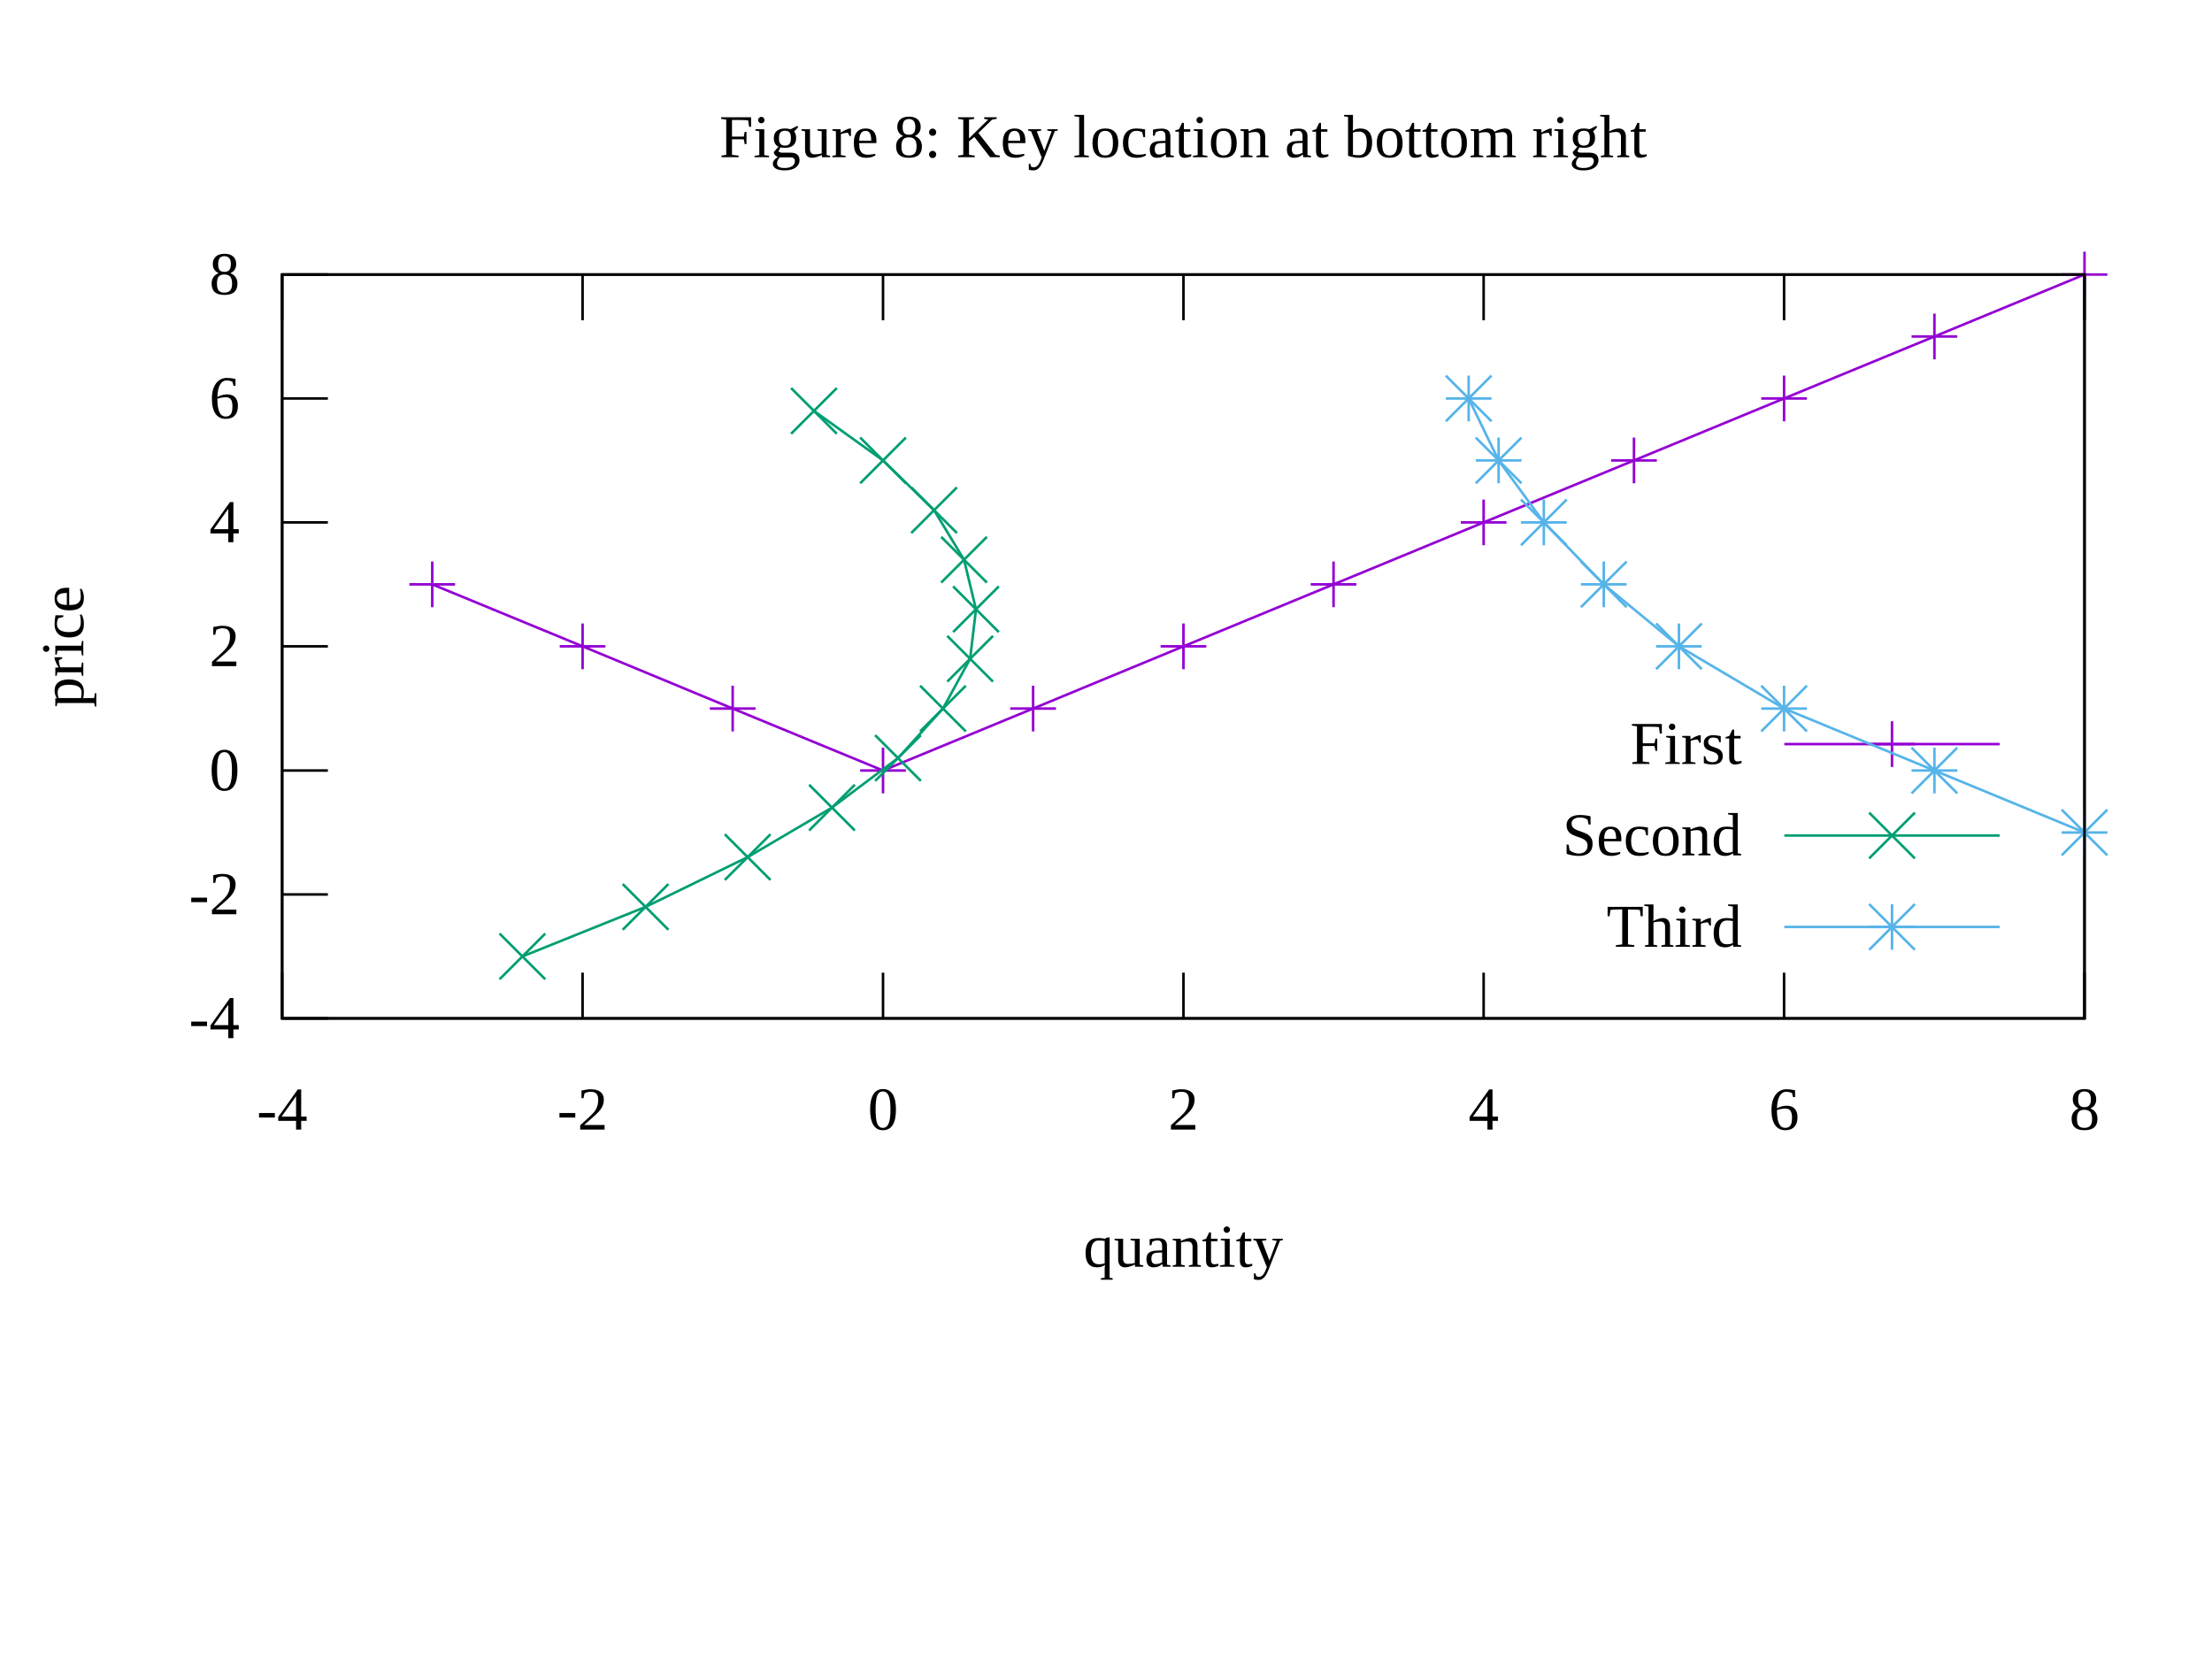
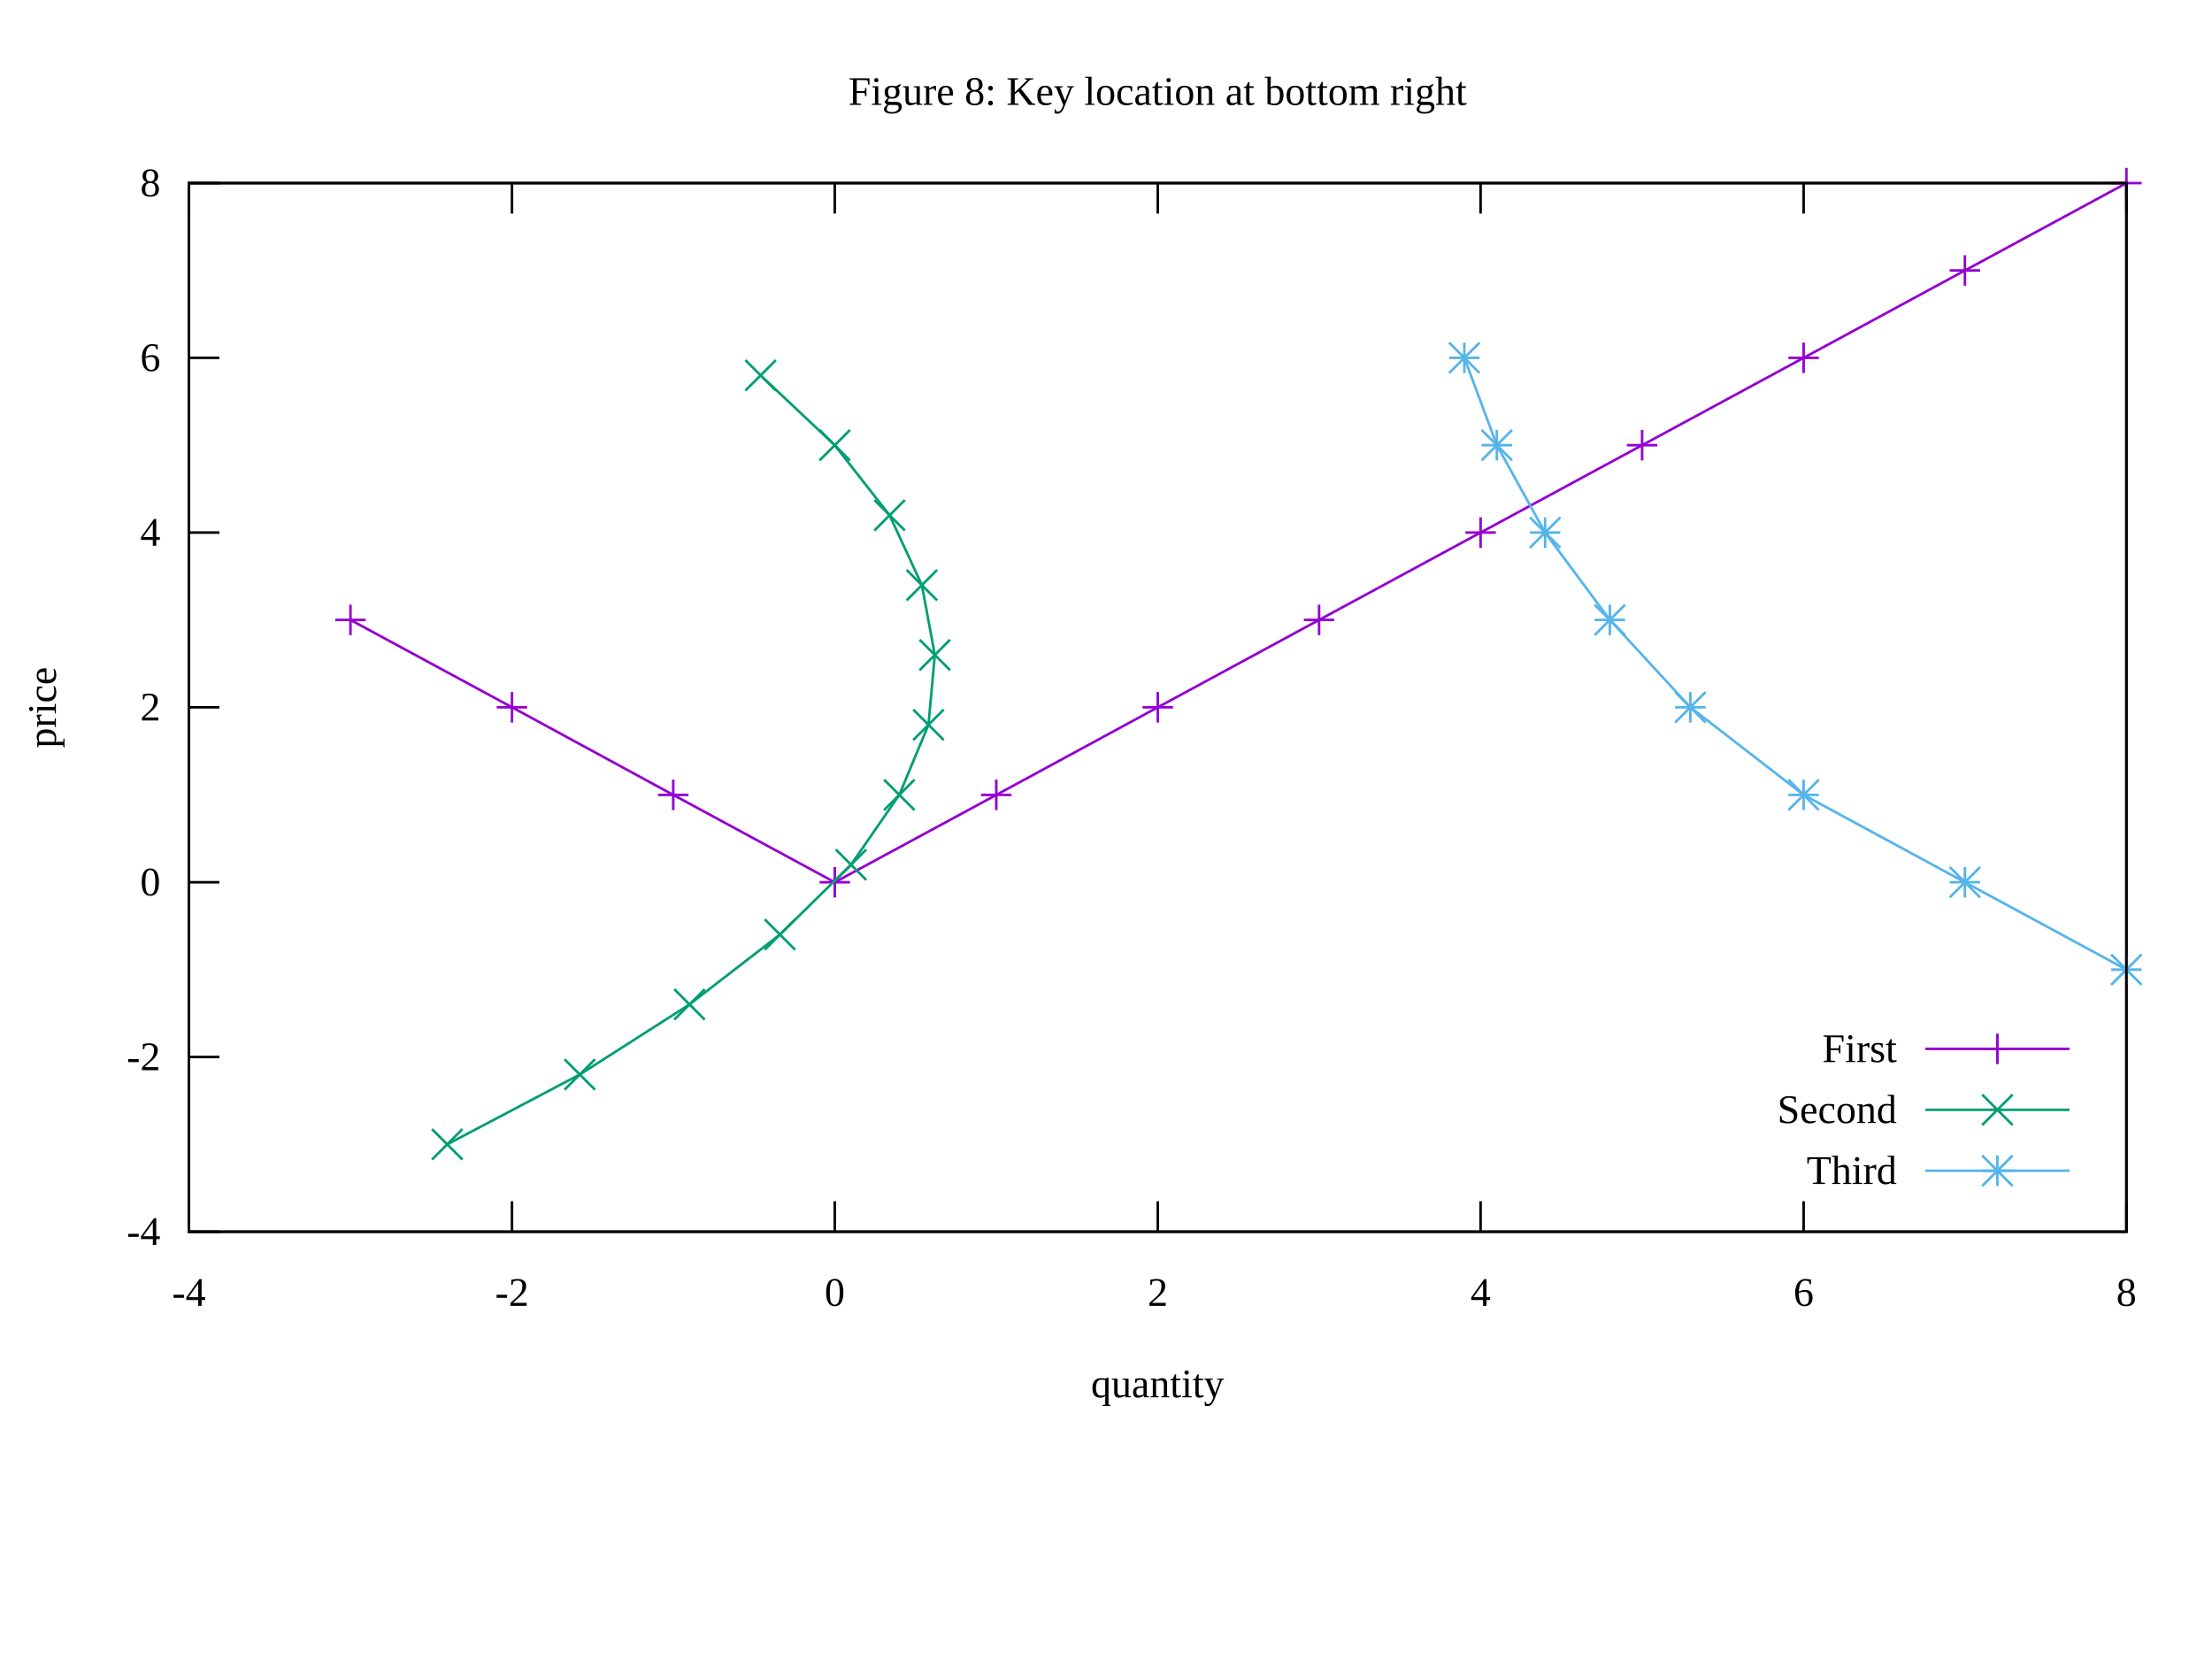
<svg xmlns="http://www.w3.org/2000/svg" xmlns:xlink="http://www.w3.org/1999/xlink" width="871" height="653" viewBox="0 0 871 653">
  <g id="gnuplot_canvas">
    <rect x="0" y="0" width="871" height="653" fill="none" />
    <defs>
      <circle id="gpDot" r="0.5" stroke-width="0.5" />
-       <path id="gpPt0" stroke-width="0.111" stroke="currentColor" d="M-1,0 h2 M0,-1 v2" />
-       <path id="gpPt1" stroke-width="0.111" stroke="currentColor" d="M-1,-1 L1,1 M1,-1 L-1,1" />
-       <path id="gpPt2" stroke-width="0.111" stroke="currentColor" d="M-1,0 L1,0 M0,-1 L0,1 M-1,-1 L1,1 M-1,1 L1,-1" />
-       <rect id="gpPt3" stroke-width="0.111" stroke="currentColor" x="-1" y="-1" width="2" height="2" />
-       <rect id="gpPt4" stroke-width="0.111" stroke="currentColor" fill="currentColor" x="-1" y="-1" width="2" height="2" />
-       <circle id="gpPt5" stroke-width="0.111" stroke="currentColor" cx="0" cy="0" r="1" />
+       <path id="gpPt0" stroke-width="0.167" stroke="currentColor" d="M-1,0 h2 M0,-1 v2" />
+       <path id="gpPt1" stroke-width="0.167" stroke="currentColor" d="M-1,-1 L1,1 M1,-1 L-1,1" />
+       <path id="gpPt2" stroke-width="0.167" stroke="currentColor" d="M-1,0 L1,0 M0,-1 L0,1 M-1,-1 L1,1 M-1,1 L1,-1" />
+       <rect id="gpPt3" stroke-width="0.167" stroke="currentColor" x="-1" y="-1" width="2" height="2" />
+       <rect id="gpPt4" stroke-width="0.167" stroke="currentColor" fill="currentColor" x="-1" y="-1" width="2" height="2" />
+       <circle id="gpPt5" stroke-width="0.167" stroke="currentColor" cx="0" cy="0" r="1" />
      <use xlink:href="#gpPt5" id="gpPt6" fill="currentColor" stroke="none" />
-       <path id="gpPt7" stroke-width="0.111" stroke="currentColor" d="M0,-1.33 L-1.33,0.67 L1.33,0.67 z" />
+       <path id="gpPt7" stroke-width="0.167" stroke="currentColor" d="M0,-1.33 L-1.33,0.67 L1.33,0.67 z" />
      <use xlink:href="#gpPt7" id="gpPt8" fill="currentColor" stroke="none" />
      <use xlink:href="#gpPt7" id="gpPt9" stroke="currentColor" transform="rotate(180)" />
      <use xlink:href="#gpPt9" id="gpPt10" fill="currentColor" stroke="none" />
      <use xlink:href="#gpPt3" id="gpPt11" stroke="currentColor" transform="rotate(45)" />
      <use xlink:href="#gpPt11" id="gpPt12" fill="currentColor" stroke="none" />
-       <path id="gpPt13" stroke-width="0.111" stroke="currentColor" d="M0,1.330 L1.265,0.411 L0.782,-1.067 L-0.782,-1.076 L-1.265,0.411 z" />
+       <path id="gpPt13" stroke-width="0.167" stroke="currentColor" d="M0,1.330 L1.265,0.411 L0.782,-1.067 L-0.782,-1.076 L-1.265,0.411 z" />
      <use xlink:href="#gpPt13" id="gpPt14" fill="currentColor" stroke="none" />
      <filter id="textbox" filterUnits="objectBoundingBox" x="0" y="0" height="1" width="1">
        <feFlood flood-color="white" flood-opacity="1" result="bgnd" />
        <feComposite in="SourceGraphic" in2="bgnd" operator="atop" />
      </filter>
      <filter id="greybox" filterUnits="objectBoundingBox" x="0" y="0" height="1" width="1">
        <feFlood flood-color="lightgrey" flood-opacity="1" result="grey" />
        <feComposite in="SourceGraphic" in2="grey" operator="atop" />
      </filter>
    </defs>
    <g fill="none" color="white" stroke="currentColor" stroke-width="1.00" stroke-linecap="butt" stroke-linejoin="miter">
</g>
    <g fill="none" color="black" stroke="currentColor" stroke-width="1.00" stroke-linecap="butt" stroke-linejoin="miter">
-       <path stroke="black" d="M111.1,401.0 L129.1,401.0  " />
-       <g transform="translate(94.4,408.8)" stroke="none" fill="black" font-family="Times New Roman" font-size="24.00" text-anchor="end">
+       <path stroke="black" d="M74.4,485.0 L86.4,485.0  " />
+       <g transform="translate(63.2,490.2)" stroke="none" fill="black" font-family="Times New Roman" font-size="16.00" text-anchor="end">
        <text>
          <tspan font-family="Times New Roman">-4</tspan>
        </text>
      </g>
    </g>
    <g fill="none" color="black" stroke="currentColor" stroke-width="1.00" stroke-linecap="butt" stroke-linejoin="miter">
-       <path stroke="black" d="M111.1,352.2 L129.1,352.2  " />
-       <g transform="translate(94.4,360.0)" stroke="none" fill="black" font-family="Times New Roman" font-size="24.00" text-anchor="end">
+       <path stroke="black" d="M74.4,416.2 L86.4,416.2  " />
+       <g transform="translate(63.2,421.4)" stroke="none" fill="black" font-family="Times New Roman" font-size="16.00" text-anchor="end">
        <text>
          <tspan font-family="Times New Roman">-2</tspan>
        </text>
      </g>
    </g>
    <g fill="none" color="black" stroke="currentColor" stroke-width="1.00" stroke-linecap="butt" stroke-linejoin="miter">
-       <path stroke="black" d="M111.1,303.4 L129.1,303.4  " />
-       <g transform="translate(94.4,311.2)" stroke="none" fill="black" font-family="Times New Roman" font-size="24.00" text-anchor="end">
+       <path stroke="black" d="M74.4,347.4 L86.4,347.4  " />
+       <g transform="translate(63.2,352.6)" stroke="none" fill="black" font-family="Times New Roman" font-size="16.00" text-anchor="end">
        <text>
          <tspan font-family="Times New Roman"> 0</tspan>
        </text>
      </g>
    </g>
    <g fill="none" color="black" stroke="currentColor" stroke-width="1.00" stroke-linecap="butt" stroke-linejoin="miter">
-       <path stroke="black" d="M111.1,254.5 L129.1,254.5  " />
-       <g transform="translate(94.4,262.3)" stroke="none" fill="black" font-family="Times New Roman" font-size="24.00" text-anchor="end">
+       <path stroke="black" d="M74.4,278.5 L86.4,278.5  " />
+       <g transform="translate(63.2,283.7)" stroke="none" fill="black" font-family="Times New Roman" font-size="16.00" text-anchor="end">
        <text>
          <tspan font-family="Times New Roman"> 2</tspan>
        </text>
      </g>
    </g>
    <g fill="none" color="black" stroke="currentColor" stroke-width="1.00" stroke-linecap="butt" stroke-linejoin="miter">
-       <path stroke="black" d="M111.1,205.7 L129.1,205.7  " />
-       <g transform="translate(94.4,213.5)" stroke="none" fill="black" font-family="Times New Roman" font-size="24.00" text-anchor="end">
+       <path stroke="black" d="M74.4,209.7 L86.4,209.7  " />
+       <g transform="translate(63.2,214.9)" stroke="none" fill="black" font-family="Times New Roman" font-size="16.00" text-anchor="end">
        <text>
          <tspan font-family="Times New Roman"> 4</tspan>
        </text>
      </g>
    </g>
    <g fill="none" color="black" stroke="currentColor" stroke-width="1.00" stroke-linecap="butt" stroke-linejoin="miter">
-       <path stroke="black" d="M111.1,156.9 L129.1,156.9  " />
-       <g transform="translate(94.4,164.7)" stroke="none" fill="black" font-family="Times New Roman" font-size="24.00" text-anchor="end">
+       <path stroke="black" d="M74.4,140.9 L86.4,140.9  " />
+       <g transform="translate(63.2,146.1)" stroke="none" fill="black" font-family="Times New Roman" font-size="16.00" text-anchor="end">
        <text>
          <tspan font-family="Times New Roman"> 6</tspan>
        </text>
      </g>
    </g>
    <g fill="none" color="black" stroke="currentColor" stroke-width="1.00" stroke-linecap="butt" stroke-linejoin="miter">
-       <path stroke="black" d="M111.1,108.1 L129.1,108.1  " />
-       <g transform="translate(94.4,115.9)" stroke="none" fill="black" font-family="Times New Roman" font-size="24.00" text-anchor="end">
+       <path stroke="black" d="M74.4,72.1 L86.4,72.1  " />
+       <g transform="translate(63.2,77.3)" stroke="none" fill="black" font-family="Times New Roman" font-size="16.00" text-anchor="end">
        <text>
          <tspan font-family="Times New Roman"> 8</tspan>
        </text>
      </g>
    </g>
    <g fill="none" color="black" stroke="currentColor" stroke-width="1.00" stroke-linecap="butt" stroke-linejoin="miter">
-       <path stroke="black" d="M111.1,401.0 L111.1,383.0 M111.1,108.1 L111.1,126.1  " />
-       <g transform="translate(111.1,444.8)" stroke="none" fill="black" font-family="Times New Roman" font-size="24.00" text-anchor="middle">
+       <path stroke="black" d="M74.4,485.0 L74.4,473.0 M74.4,72.1 L74.4,84.1  " />
+       <g transform="translate(74.4,514.2)" stroke="none" fill="black" font-family="Times New Roman" font-size="16.00" text-anchor="middle">
        <text>
          <tspan font-family="Times New Roman">-4</tspan>
        </text>
      </g>
    </g>
    <g fill="none" color="black" stroke="currentColor" stroke-width="1.00" stroke-linecap="butt" stroke-linejoin="miter">
-       <path stroke="black" d="M229.4,401.0 L229.4,383.0 M229.4,108.1 L229.4,126.1  " />
-       <g transform="translate(229.4,444.8)" stroke="none" fill="black" font-family="Times New Roman" font-size="24.00" text-anchor="middle">
+       <path stroke="black" d="M201.6,485.0 L201.6,473.0 M201.6,72.1 L201.6,84.1  " />
+       <g transform="translate(201.6,514.2)" stroke="none" fill="black" font-family="Times New Roman" font-size="16.00" text-anchor="middle">
        <text>
          <tspan font-family="Times New Roman">-2</tspan>
        </text>
      </g>
    </g>
    <g fill="none" color="black" stroke="currentColor" stroke-width="1.00" stroke-linecap="butt" stroke-linejoin="miter">
-       <path stroke="black" d="M347.7,401.0 L347.7,383.0 M347.7,108.1 L347.7,126.1  " />
-       <g transform="translate(347.7,444.8)" stroke="none" fill="black" font-family="Times New Roman" font-size="24.00" text-anchor="middle">
+       <path stroke="black" d="M328.7,485.0 L328.7,473.0 M328.7,72.1 L328.7,84.1  " />
+       <g transform="translate(328.7,514.2)" stroke="none" fill="black" font-family="Times New Roman" font-size="16.00" text-anchor="middle">
        <text>
          <tspan font-family="Times New Roman"> 0</tspan>
        </text>
      </g>
    </g>
    <g fill="none" color="black" stroke="currentColor" stroke-width="1.00" stroke-linecap="butt" stroke-linejoin="miter">
-       <path stroke="black" d="M466.0,401.0 L466.0,383.0 M466.0,108.1 L466.0,126.1  " />
-       <g transform="translate(466.0,444.8)" stroke="none" fill="black" font-family="Times New Roman" font-size="24.00" text-anchor="middle">
+       <path stroke="black" d="M455.9,485.0 L455.9,473.0 M455.9,72.1 L455.9,84.1  " />
+       <g transform="translate(455.9,514.2)" stroke="none" fill="black" font-family="Times New Roman" font-size="16.00" text-anchor="middle">
        <text>
          <tspan font-family="Times New Roman"> 2</tspan>
        </text>
      </g>
    </g>
    <g fill="none" color="black" stroke="currentColor" stroke-width="1.00" stroke-linecap="butt" stroke-linejoin="miter">
-       <path stroke="black" d="M584.2,401.0 L584.2,383.0 M584.2,108.1 L584.2,126.1  " />
-       <g transform="translate(584.2,444.8)" stroke="none" fill="black" font-family="Times New Roman" font-size="24.00" text-anchor="middle">
+       <path stroke="black" d="M583.0,485.0 L583.0,473.0 M583.0,72.1 L583.0,84.1  " />
+       <g transform="translate(583.0,514.2)" stroke="none" fill="black" font-family="Times New Roman" font-size="16.00" text-anchor="middle">
        <text>
          <tspan font-family="Times New Roman"> 4</tspan>
        </text>
      </g>
    </g>
    <g fill="none" color="black" stroke="currentColor" stroke-width="1.00" stroke-linecap="butt" stroke-linejoin="miter">
-       <path stroke="black" d="M702.5,401.0 L702.5,383.0 M702.5,108.1 L702.5,126.1  " />
-       <g transform="translate(702.5,444.8)" stroke="none" fill="black" font-family="Times New Roman" font-size="24.00" text-anchor="middle">
+       <path stroke="black" d="M710.2,485.0 L710.2,473.0 M710.2,72.1 L710.2,84.1  " />
+       <g transform="translate(710.2,514.2)" stroke="none" fill="black" font-family="Times New Roman" font-size="16.00" text-anchor="middle">
        <text>
          <tspan font-family="Times New Roman"> 6</tspan>
        </text>
      </g>
    </g>
    <g fill="none" color="black" stroke="currentColor" stroke-width="1.00" stroke-linecap="butt" stroke-linejoin="miter">
-       <path stroke="black" d="M820.8,401.0 L820.8,383.0 M820.8,108.1 L820.8,126.1  " />
-       <g transform="translate(820.8,444.8)" stroke="none" fill="black" font-family="Times New Roman" font-size="24.00" text-anchor="middle">
+       <path stroke="black" d="M837.3,485.0 L837.3,473.0 M837.3,72.1 L837.3,84.1  " />
+       <g transform="translate(837.3,514.2)" stroke="none" fill="black" font-family="Times New Roman" font-size="16.00" text-anchor="middle">
        <text>
          <tspan font-family="Times New Roman"> 8</tspan>
        </text>
      </g>
    </g>
    <g fill="none" color="black" stroke="currentColor" stroke-width="1.00" stroke-linecap="butt" stroke-linejoin="miter">
</g>
    <g fill="none" color="black" stroke="currentColor" stroke-width="1.00" stroke-linecap="butt" stroke-linejoin="miter">
-       <path stroke="black" d="M111.1,108.1 L111.1,401.0 L820.8,401.0 L820.8,108.1 L111.1,108.1 Z  " />
-     </g>
-     <g fill="none" color="black" stroke="currentColor" stroke-width="1.00" stroke-linecap="butt" stroke-linejoin="miter">
-       <g transform="translate(32.8,254.6) rotate(270)" stroke="none" fill="black" font-family="Times New Roman" font-size="24.00" text-anchor="middle">
+       <path stroke="black" d="M74.4,72.1 L74.4,485.0 L837.3,485.0 L837.3,72.1 L74.4,72.1 Z  " />
+     </g>
+     <g fill="none" color="black" stroke="currentColor" stroke-width="1.00" stroke-linecap="butt" stroke-linejoin="miter">
+       <g transform="translate(22.0,278.6) rotate(270)" stroke="none" fill="black" font-family="Times New Roman" font-size="16.00" text-anchor="middle">
        <text>
          <tspan font-family="Times New Roman">price</tspan>
        </text>
      </g>
    </g>
    <g fill="none" color="black" stroke="currentColor" stroke-width="1.00" stroke-linecap="butt" stroke-linejoin="miter">
-       <g transform="translate(465.9,498.8)" stroke="none" fill="black" font-family="Times New Roman" font-size="24.00" text-anchor="middle">
+       <g transform="translate(455.8,550.2)" stroke="none" fill="black" font-family="Times New Roman" font-size="16.00" text-anchor="middle">
        <text>
          <tspan font-family="Times New Roman">quantity</tspan>
        </text>
      </g>
    </g>
    <g fill="none" color="black" stroke="currentColor" stroke-width="1.00" stroke-linecap="butt" stroke-linejoin="miter">
-       <g transform="translate(465.9,61.9)" stroke="none" fill="black" font-family="Times New Roman" font-size="24.00" text-anchor="middle">
+       <g transform="translate(455.8,41.3)" stroke="none" fill="black" font-family="Times New Roman" font-size="16.00" text-anchor="middle">
        <text>
          <tspan font-family="Times New Roman">Figure 8: Key location at bottom right</tspan>
        </text>
      </g>
    </g>
    <g id="gnuplot_plot_1">
      <g fill="none" color="black" stroke="currentColor" stroke-width="1.00" stroke-linecap="butt" stroke-linejoin="miter">
-         <g transform="translate(685.9,300.8)" stroke="none" fill="black" font-family="Times New Roman" font-size="24.00" text-anchor="end">
+         <g transform="translate(746.9,418.2)" stroke="none" fill="black" font-family="Times New Roman" font-size="16.00" text-anchor="end">
          <text>
            <tspan font-family="Times New Roman">First</tspan>
          </text>
        </g>
      </g>
      <g fill="none" color="black" stroke="currentColor" stroke-width="1.00" stroke-linecap="butt" stroke-linejoin="miter">
-         <path stroke="rgb(148,   0, 211)" d="M702.6,293.0 L787.4,293.0 M170.2,230.1 L229.4,254.5 L288.5,279.0 L347.7,303.4 L406.8,279.0 L466.0,254.5   L525.1,230.1 L584.2,205.7 L643.4,181.3 L702.5,156.9 L761.7,132.5 L820.8,108.1  " />
-         <use xlink:href="#gpPt0" transform="translate(170.2,230.1) scale(9.00)" color="rgb(148,   0, 211)" />
-         <use xlink:href="#gpPt0" transform="translate(229.4,254.5) scale(9.00)" color="rgb(148,   0, 211)" />
-         <use xlink:href="#gpPt0" transform="translate(288.5,279.0) scale(9.00)" color="rgb(148,   0, 211)" />
-         <use xlink:href="#gpPt0" transform="translate(347.7,303.4) scale(9.00)" color="rgb(148,   0, 211)" />
-         <use xlink:href="#gpPt0" transform="translate(406.8,279.0) scale(9.00)" color="rgb(148,   0, 211)" />
-         <use xlink:href="#gpPt0" transform="translate(466.0,254.5) scale(9.00)" color="rgb(148,   0, 211)" />
-         <use xlink:href="#gpPt0" transform="translate(525.1,230.1) scale(9.00)" color="rgb(148,   0, 211)" />
-         <use xlink:href="#gpPt0" transform="translate(584.2,205.7) scale(9.00)" color="rgb(148,   0, 211)" />
-         <use xlink:href="#gpPt0" transform="translate(643.4,181.3) scale(9.00)" color="rgb(148,   0, 211)" />
-         <use xlink:href="#gpPt0" transform="translate(702.5,156.9) scale(9.00)" color="rgb(148,   0, 211)" />
-         <use xlink:href="#gpPt0" transform="translate(761.7,132.5) scale(9.00)" color="rgb(148,   0, 211)" />
-         <use xlink:href="#gpPt0" transform="translate(820.8,108.1) scale(9.00)" color="rgb(148,   0, 211)" />
-         <use xlink:href="#gpPt0" transform="translate(745.0,293.0) scale(9.00)" color="rgb(148,   0, 211)" />
+         <path stroke="rgb(148,   0, 211)" d="M758.1,413.0 L814.9,413.0 M138.0,244.1 L201.6,278.5 L265.1,313.0 L328.7,347.4 L392.3,313.0 L455.9,278.5   L519.4,244.1 L583.0,209.7 L646.6,175.3 L710.2,140.9 L773.7,106.5 L837.3,72.1  " />
+         <use xlink:href="#gpPt0" transform="translate(138.0,244.1) scale(6.00)" color="rgb(148,   0, 211)" />
+         <use xlink:href="#gpPt0" transform="translate(201.6,278.5) scale(6.00)" color="rgb(148,   0, 211)" />
+         <use xlink:href="#gpPt0" transform="translate(265.1,313.0) scale(6.00)" color="rgb(148,   0, 211)" />
+         <use xlink:href="#gpPt0" transform="translate(328.7,347.4) scale(6.00)" color="rgb(148,   0, 211)" />
+         <use xlink:href="#gpPt0" transform="translate(392.3,313.0) scale(6.00)" color="rgb(148,   0, 211)" />
+         <use xlink:href="#gpPt0" transform="translate(455.9,278.5) scale(6.00)" color="rgb(148,   0, 211)" />
+         <use xlink:href="#gpPt0" transform="translate(519.4,244.1) scale(6.00)" color="rgb(148,   0, 211)" />
+         <use xlink:href="#gpPt0" transform="translate(583.0,209.7) scale(6.00)" color="rgb(148,   0, 211)" />
+         <use xlink:href="#gpPt0" transform="translate(646.6,175.3) scale(6.00)" color="rgb(148,   0, 211)" />
+         <use xlink:href="#gpPt0" transform="translate(710.2,140.9) scale(6.00)" color="rgb(148,   0, 211)" />
+         <use xlink:href="#gpPt0" transform="translate(773.7,106.5) scale(6.00)" color="rgb(148,   0, 211)" />
+         <use xlink:href="#gpPt0" transform="translate(837.3,72.1) scale(6.00)" color="rgb(148,   0, 211)" />
+         <use xlink:href="#gpPt0" transform="translate(786.5,413.0) scale(6.00)" color="rgb(148,   0, 211)" />
      </g>
    </g>
    <g id="gnuplot_plot_2">
      <g fill="none" color="black" stroke="currentColor" stroke-width="1.00" stroke-linecap="butt" stroke-linejoin="miter">
-         <g transform="translate(685.9,336.8)" stroke="none" fill="black" font-family="Times New Roman" font-size="24.00" text-anchor="end">
+         <g transform="translate(746.9,442.2)" stroke="none" fill="black" font-family="Times New Roman" font-size="16.00" text-anchor="end">
          <text>
            <tspan font-family="Times New Roman">Second</tspan>
          </text>
        </g>
      </g>
      <g fill="none" color="black" stroke="currentColor" stroke-width="1.00" stroke-linecap="butt" stroke-linejoin="miter">
-         <path stroke="rgb(  0, 158, 115)" d="M702.6,329.0 L787.4,329.0 M205.7,376.6 L254.2,357.1 L294.4,337.5 L327.6,318.0 L353.6,298.5 L371.3,279.0   L382.0,259.4 L384.3,239.9 L379.6,220.4 L367.8,200.9 L347.7,181.3 L320.5,161.8  " />
-         <use xlink:href="#gpPt1" transform="translate(205.7,376.6) scale(9.00)" color="rgb(  0, 158, 115)" />
-         <use xlink:href="#gpPt1" transform="translate(254.2,357.1) scale(9.00)" color="rgb(  0, 158, 115)" />
-         <use xlink:href="#gpPt1" transform="translate(294.4,337.5) scale(9.00)" color="rgb(  0, 158, 115)" />
-         <use xlink:href="#gpPt1" transform="translate(327.6,318.0) scale(9.00)" color="rgb(  0, 158, 115)" />
-         <use xlink:href="#gpPt1" transform="translate(353.6,298.5) scale(9.00)" color="rgb(  0, 158, 115)" />
-         <use xlink:href="#gpPt1" transform="translate(371.3,279.0) scale(9.00)" color="rgb(  0, 158, 115)" />
-         <use xlink:href="#gpPt1" transform="translate(382.0,259.4) scale(9.00)" color="rgb(  0, 158, 115)" />
-         <use xlink:href="#gpPt1" transform="translate(384.3,239.9) scale(9.00)" color="rgb(  0, 158, 115)" />
-         <use xlink:href="#gpPt1" transform="translate(379.6,220.4) scale(9.00)" color="rgb(  0, 158, 115)" />
-         <use xlink:href="#gpPt1" transform="translate(367.8,200.9) scale(9.00)" color="rgb(  0, 158, 115)" />
-         <use xlink:href="#gpPt1" transform="translate(347.7,181.3) scale(9.00)" color="rgb(  0, 158, 115)" />
-         <use xlink:href="#gpPt1" transform="translate(320.5,161.8) scale(9.00)" color="rgb(  0, 158, 115)" />
-         <use xlink:href="#gpPt1" transform="translate(745.0,329.0) scale(9.00)" color="rgb(  0, 158, 115)" />
+         <path stroke="rgb(  0, 158, 115)" d="M758.1,437.0 L814.9,437.0 M176.1,450.6 L228.3,423.1 L271.5,395.5 L307.1,368.0 L335.1,340.5 L354.1,313.0   L365.6,285.4 L368.1,257.9 L363.0,230.4 L350.3,202.9 L328.7,175.3 L299.5,147.8  " />
+         <use xlink:href="#gpPt1" transform="translate(176.1,450.6) scale(6.00)" color="rgb(  0, 158, 115)" />
+         <use xlink:href="#gpPt1" transform="translate(228.3,423.1) scale(6.00)" color="rgb(  0, 158, 115)" />
+         <use xlink:href="#gpPt1" transform="translate(271.5,395.5) scale(6.00)" color="rgb(  0, 158, 115)" />
+         <use xlink:href="#gpPt1" transform="translate(307.1,368.0) scale(6.00)" color="rgb(  0, 158, 115)" />
+         <use xlink:href="#gpPt1" transform="translate(335.1,340.5) scale(6.00)" color="rgb(  0, 158, 115)" />
+         <use xlink:href="#gpPt1" transform="translate(354.1,313.0) scale(6.00)" color="rgb(  0, 158, 115)" />
+         <use xlink:href="#gpPt1" transform="translate(365.6,285.4) scale(6.00)" color="rgb(  0, 158, 115)" />
+         <use xlink:href="#gpPt1" transform="translate(368.1,257.9) scale(6.00)" color="rgb(  0, 158, 115)" />
+         <use xlink:href="#gpPt1" transform="translate(363.0,230.4) scale(6.00)" color="rgb(  0, 158, 115)" />
+         <use xlink:href="#gpPt1" transform="translate(350.3,202.9) scale(6.00)" color="rgb(  0, 158, 115)" />
+         <use xlink:href="#gpPt1" transform="translate(328.7,175.3) scale(6.00)" color="rgb(  0, 158, 115)" />
+         <use xlink:href="#gpPt1" transform="translate(299.5,147.8) scale(6.00)" color="rgb(  0, 158, 115)" />
+         <use xlink:href="#gpPt1" transform="translate(786.5,437.0) scale(6.00)" color="rgb(  0, 158, 115)" />
      </g>
    </g>
    <g id="gnuplot_plot_3">
      <g fill="none" color="black" stroke="currentColor" stroke-width="1.00" stroke-linecap="butt" stroke-linejoin="miter">
-         <g transform="translate(685.9,372.8)" stroke="none" fill="black" font-family="Times New Roman" font-size="24.00" text-anchor="end">
+         <g transform="translate(746.9,466.2)" stroke="none" fill="black" font-family="Times New Roman" font-size="16.00" text-anchor="end">
          <text>
            <tspan font-family="Times New Roman">Third</tspan>
          </text>
        </g>
      </g>
      <g fill="none" color="black" stroke="currentColor" stroke-width="1.00" stroke-linecap="butt" stroke-linejoin="miter">
-         <path stroke="rgb( 86, 180, 233)" d="M702.6,365.0 L787.4,365.0 M820.8,327.8 L761.7,303.4 L702.5,279.0 L661.1,254.5 L631.5,230.1 L607.9,205.7   L590.1,181.3 L578.3,156.9  " />
-         <use xlink:href="#gpPt2" transform="translate(820.8,327.8) scale(9.00)" color="rgb( 86, 180, 233)" />
-         <use xlink:href="#gpPt2" transform="translate(761.7,303.4) scale(9.00)" color="rgb( 86, 180, 233)" />
-         <use xlink:href="#gpPt2" transform="translate(702.5,279.0) scale(9.00)" color="rgb( 86, 180, 233)" />
-         <use xlink:href="#gpPt2" transform="translate(661.1,254.5) scale(9.00)" color="rgb( 86, 180, 233)" />
-         <use xlink:href="#gpPt2" transform="translate(631.5,230.1) scale(9.00)" color="rgb( 86, 180, 233)" />
-         <use xlink:href="#gpPt2" transform="translate(607.9,205.7) scale(9.00)" color="rgb( 86, 180, 233)" />
-         <use xlink:href="#gpPt2" transform="translate(590.1,181.3) scale(9.00)" color="rgb( 86, 180, 233)" />
-         <use xlink:href="#gpPt2" transform="translate(578.3,156.9) scale(9.00)" color="rgb( 86, 180, 233)" />
-         <use xlink:href="#gpPt2" transform="translate(745.0,365.0) scale(9.00)" color="rgb( 86, 180, 233)" />
+         <path stroke="rgb( 86, 180, 233)" d="M758.1,461.0 L814.9,461.0 M837.3,381.8 L773.7,347.4 L710.2,313.0 L665.6,278.5 L633.9,244.1 L608.4,209.7   L589.4,175.3 L576.6,140.9  " />
+         <use xlink:href="#gpPt2" transform="translate(837.3,381.8) scale(6.00)" color="rgb( 86, 180, 233)" />
+         <use xlink:href="#gpPt2" transform="translate(773.7,347.4) scale(6.00)" color="rgb( 86, 180, 233)" />
+         <use xlink:href="#gpPt2" transform="translate(710.2,313.0) scale(6.00)" color="rgb( 86, 180, 233)" />
+         <use xlink:href="#gpPt2" transform="translate(665.6,278.5) scale(6.00)" color="rgb( 86, 180, 233)" />
+         <use xlink:href="#gpPt2" transform="translate(633.9,244.1) scale(6.00)" color="rgb( 86, 180, 233)" />
+         <use xlink:href="#gpPt2" transform="translate(608.4,209.7) scale(6.00)" color="rgb( 86, 180, 233)" />
+         <use xlink:href="#gpPt2" transform="translate(589.4,175.3) scale(6.00)" color="rgb( 86, 180, 233)" />
+         <use xlink:href="#gpPt2" transform="translate(576.6,140.9) scale(6.00)" color="rgb( 86, 180, 233)" />
+         <use xlink:href="#gpPt2" transform="translate(786.5,461.0) scale(6.00)" color="rgb( 86, 180, 233)" />
      </g>
    </g>
    <g fill="none" color="white" stroke="rgb( 86, 180, 233)" stroke-width="2.00" stroke-linecap="butt" stroke-linejoin="miter">
</g>
    <g fill="none" color="black" stroke="currentColor" stroke-width="2.00" stroke-linecap="butt" stroke-linejoin="miter">
</g>
    <g fill="none" color="black" stroke="black" stroke-width="1.00" stroke-linecap="butt" stroke-linejoin="miter">
</g>
    <g fill="none" color="black" stroke="currentColor" stroke-width="1.00" stroke-linecap="butt" stroke-linejoin="miter">
-       <path stroke="black" d="M111.1,108.1 L111.1,401.0 L820.8,401.0 L820.8,108.1 L111.1,108.1 Z  " />
+       <path stroke="black" d="M74.4,72.1 L74.4,485.0 L837.3,485.0 L837.3,72.1 L74.4,72.1 Z  " />
    </g>
    <g fill="none" color="black" stroke="currentColor" stroke-width="1.00" stroke-linecap="butt" stroke-linejoin="miter">
</g>
  </g>
</svg>
